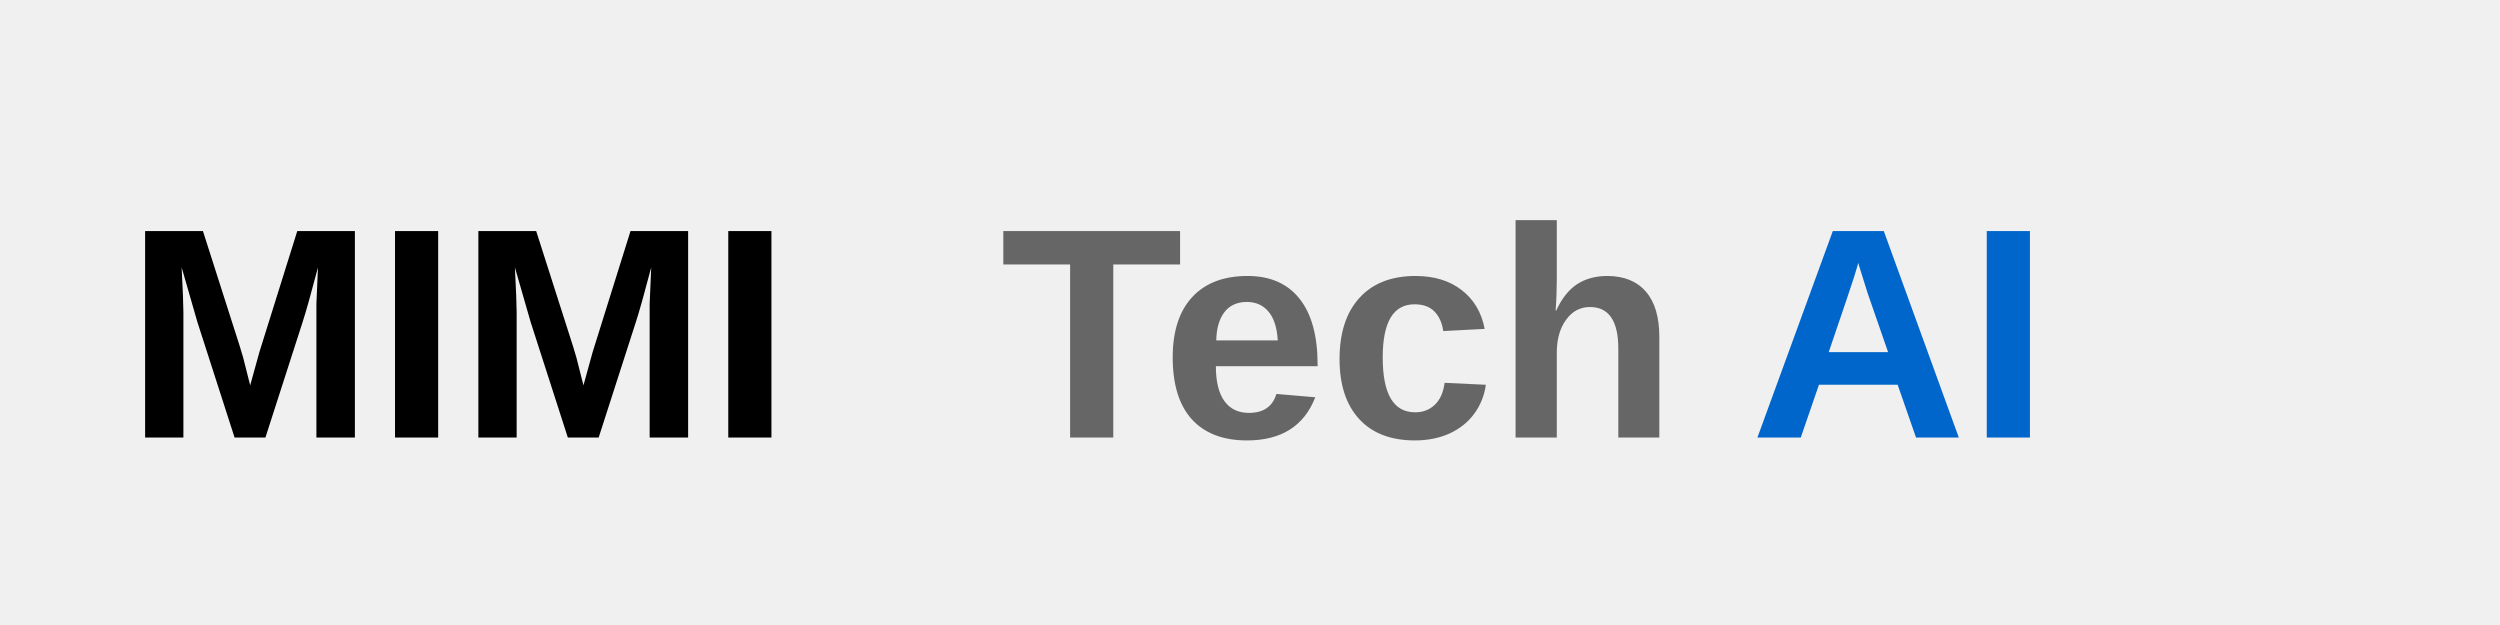
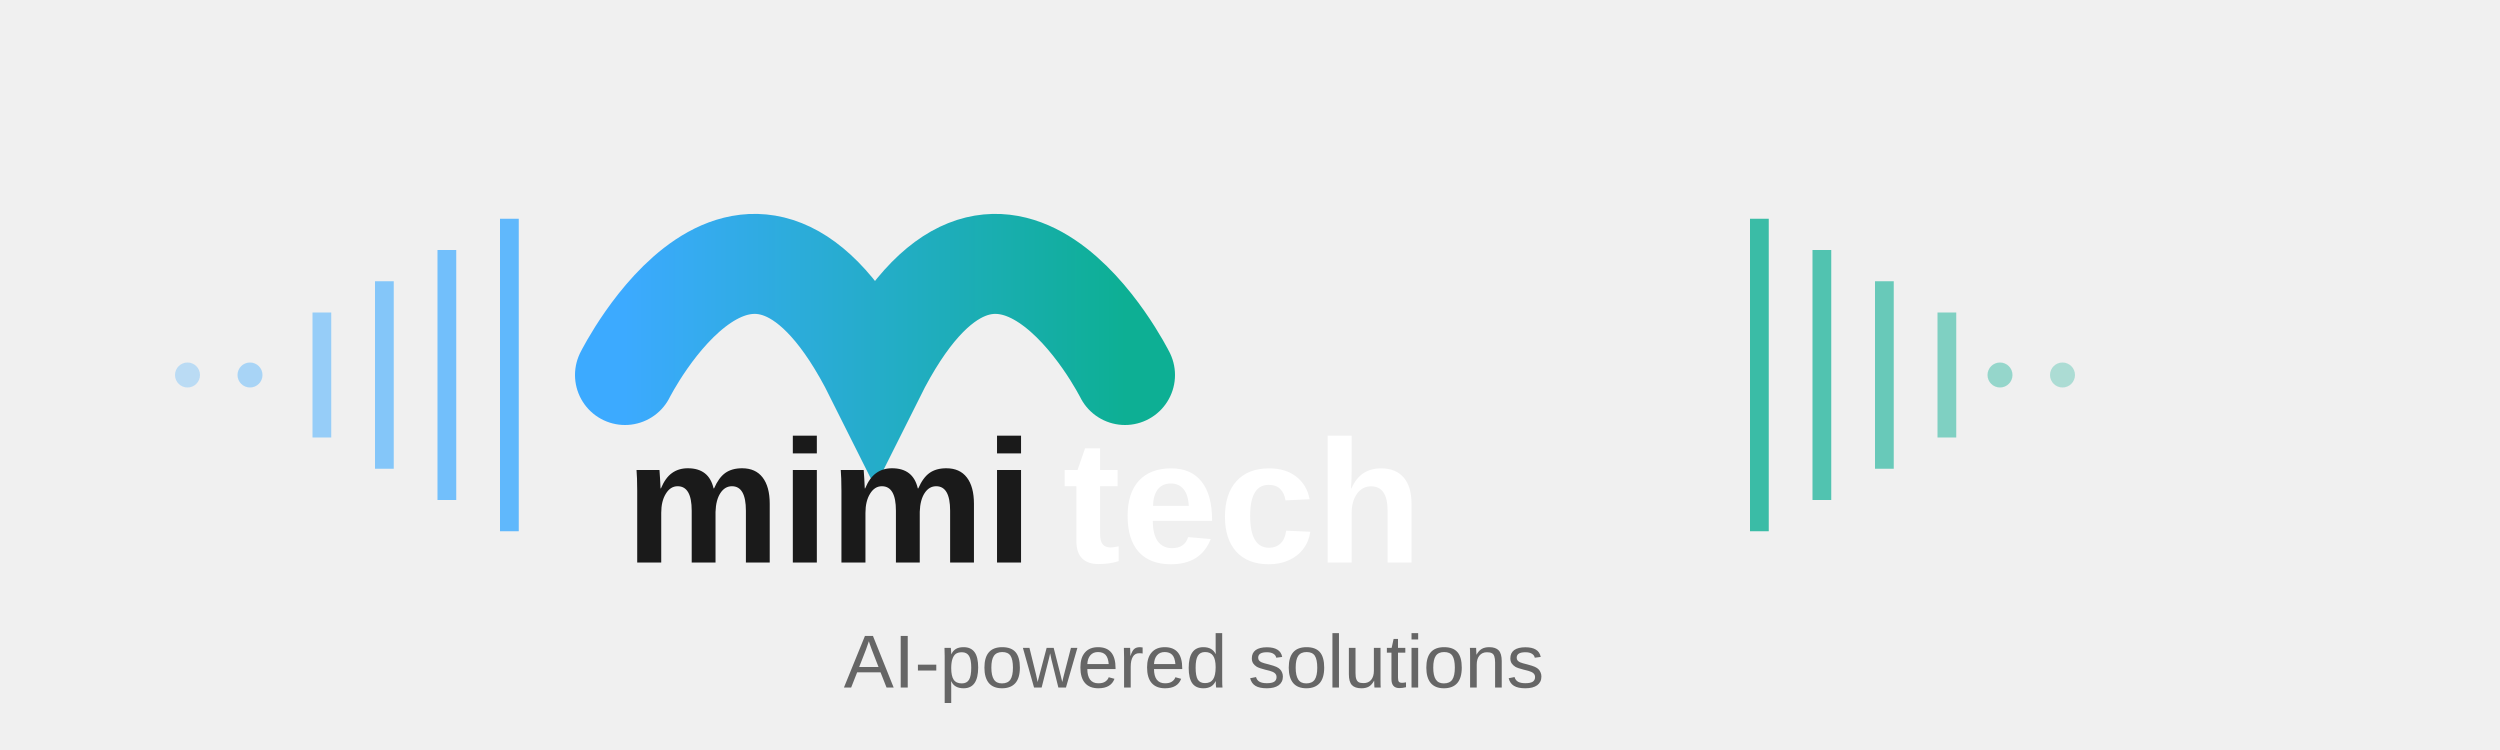
- <svg xmlns="http://www.w3.org/2000/svg" width="200" height="50" viewBox="0 0 200 50" version="1.1">
-   <style>
-     .logo-text { font-family: Arial, sans-serif; font-weight: bold; }
-     .tech-text { fill: #666; }
-     .ai-text { fill: #0066cc; }
-   </style>
-   <text x="10" y="35" class="logo-text" font-size="24">MIMI</text>
-   <text x="80" y="35" class="logo-text tech-text" font-size="24">Tech</text>
-   <text x="140" y="35" class="logo-text ai-text" font-size="24">AI</text>
+ <svg xmlns="http://www.w3.org/2000/svg" viewBox="0 0 400 120" width="400" height="120">
+   <defs>
+     <linearGradient id="logoGradient" x1="0%" y1="0%" x2="100%" y2="0%">
+       <stop offset="0%" style="stop-color:#3CAAFF" />
+       <stop offset="100%" style="stop-color:#0DAF94" />
+     </linearGradient>
+   </defs>
+   <g>
+     <circle cx="30" cy="60" r="2" fill="#3CAAFF" opacity="0.3" />
+     <circle cx="40" cy="60" r="2" fill="#3CAAFF" opacity="0.4" />
+     <rect x="50" y="50" width="3" height="20" fill="#3CAAFF" opacity="0.5" />
+     <rect x="60" y="45" width="3" height="30" fill="#3CAAFF" opacity="0.6" />
+     <rect x="70" y="40" width="3" height="40" fill="#3CAAFF" opacity="0.7" />
+     <rect x="80" y="35" width="3" height="50" fill="#3CAAFF" opacity="0.8" />
+     <rect x="280" y="35" width="3" height="50" fill="#0DAF94" opacity="0.8" />
+     <rect x="290" y="40" width="3" height="40" fill="#0DAF94" opacity="0.7" />
+     <rect x="300" y="45" width="3" height="30" fill="#0DAF94" opacity="0.6" />
+     <rect x="310" y="50" width="3" height="20" fill="#0DAF94" opacity="0.5" />
+     <circle cx="320" cy="60" r="2" fill="#0DAF94" opacity="0.4" />
+     <circle cx="330" cy="60" r="2" fill="#0DAF94" opacity="0.3" />
+   </g>
+   <g transform="translate(100,20)">
+     <path d="M 0,40               C 0,40 20,0 40,40               C 60,0 80,40 80,40" fill="none" stroke="url(#logoGradient)" stroke-width="16" stroke-linecap="round" />
+   </g>
+   <g transform="translate(100,90)">
+     <text font-family="Arial" font-size="28" font-weight="bold">
+       <tspan fill="#1A1A1A">mimi</tspan>
+       <tspan x="70" fill="#ffffff">tech</tspan>
+     </text>
+     <text x="35" y="20" font-family="Arial" font-size="12" fill="#666666">AI-powered solutions</text>
+   </g>
</svg>
